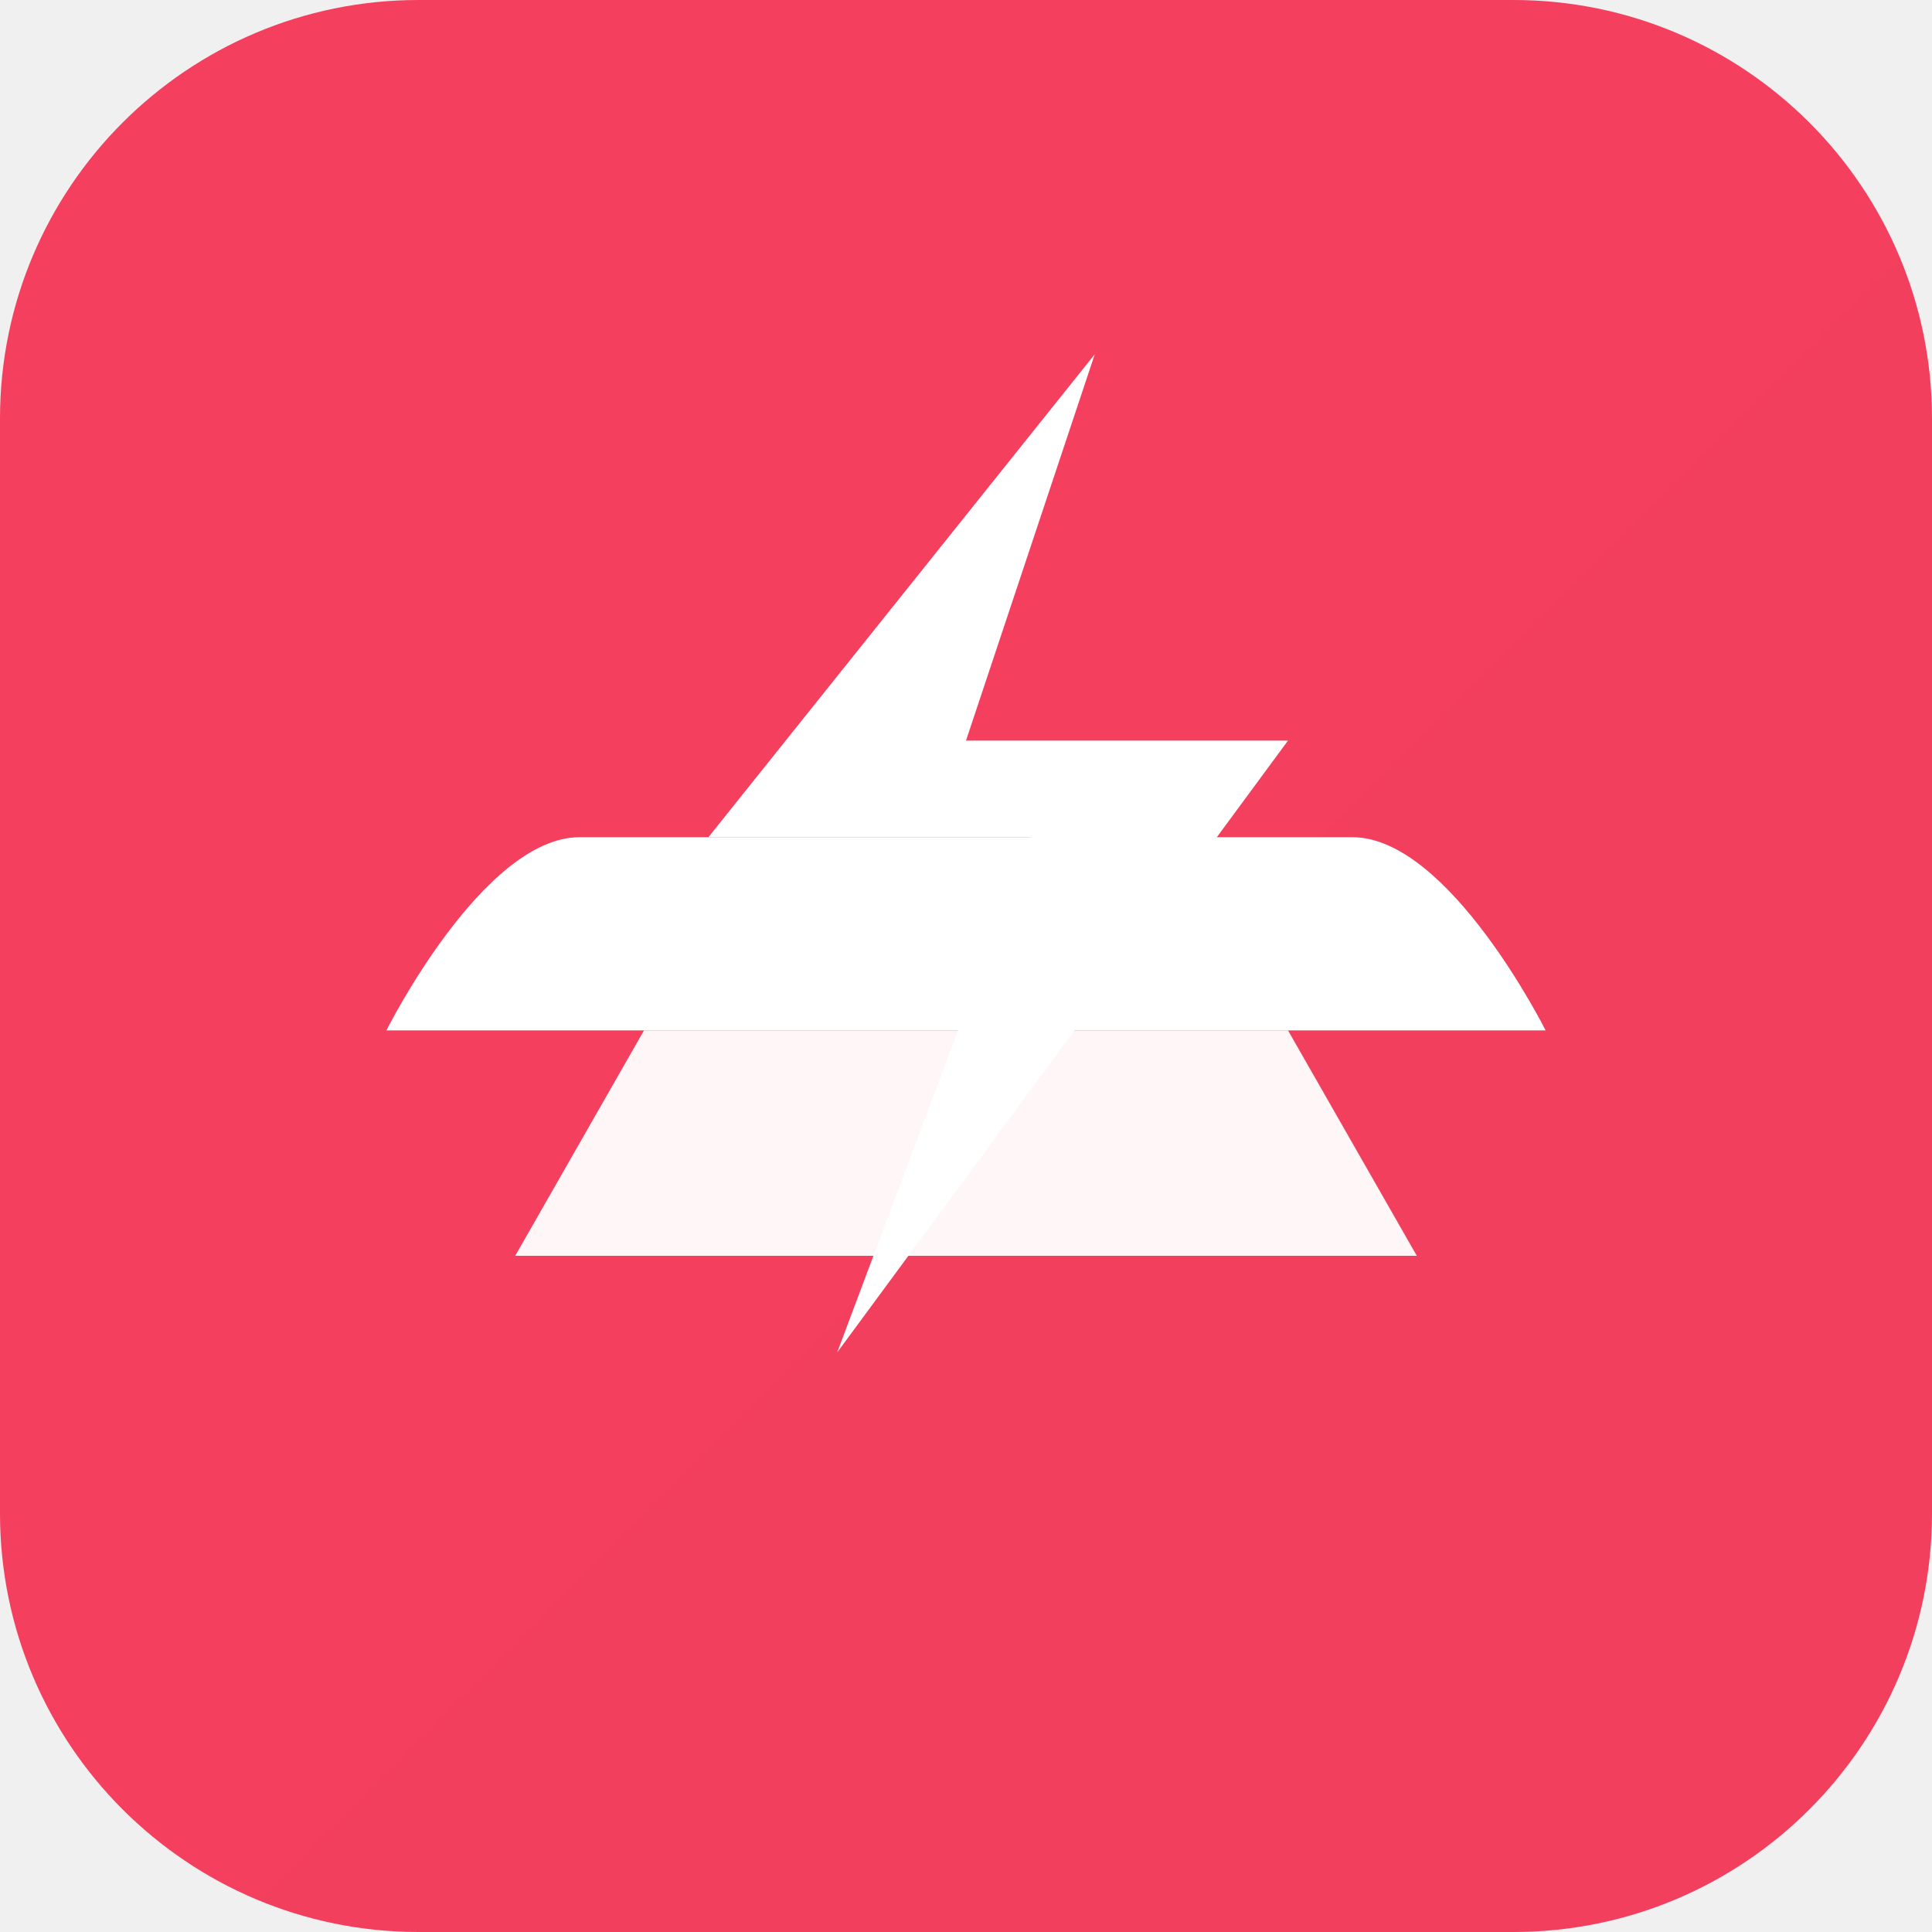
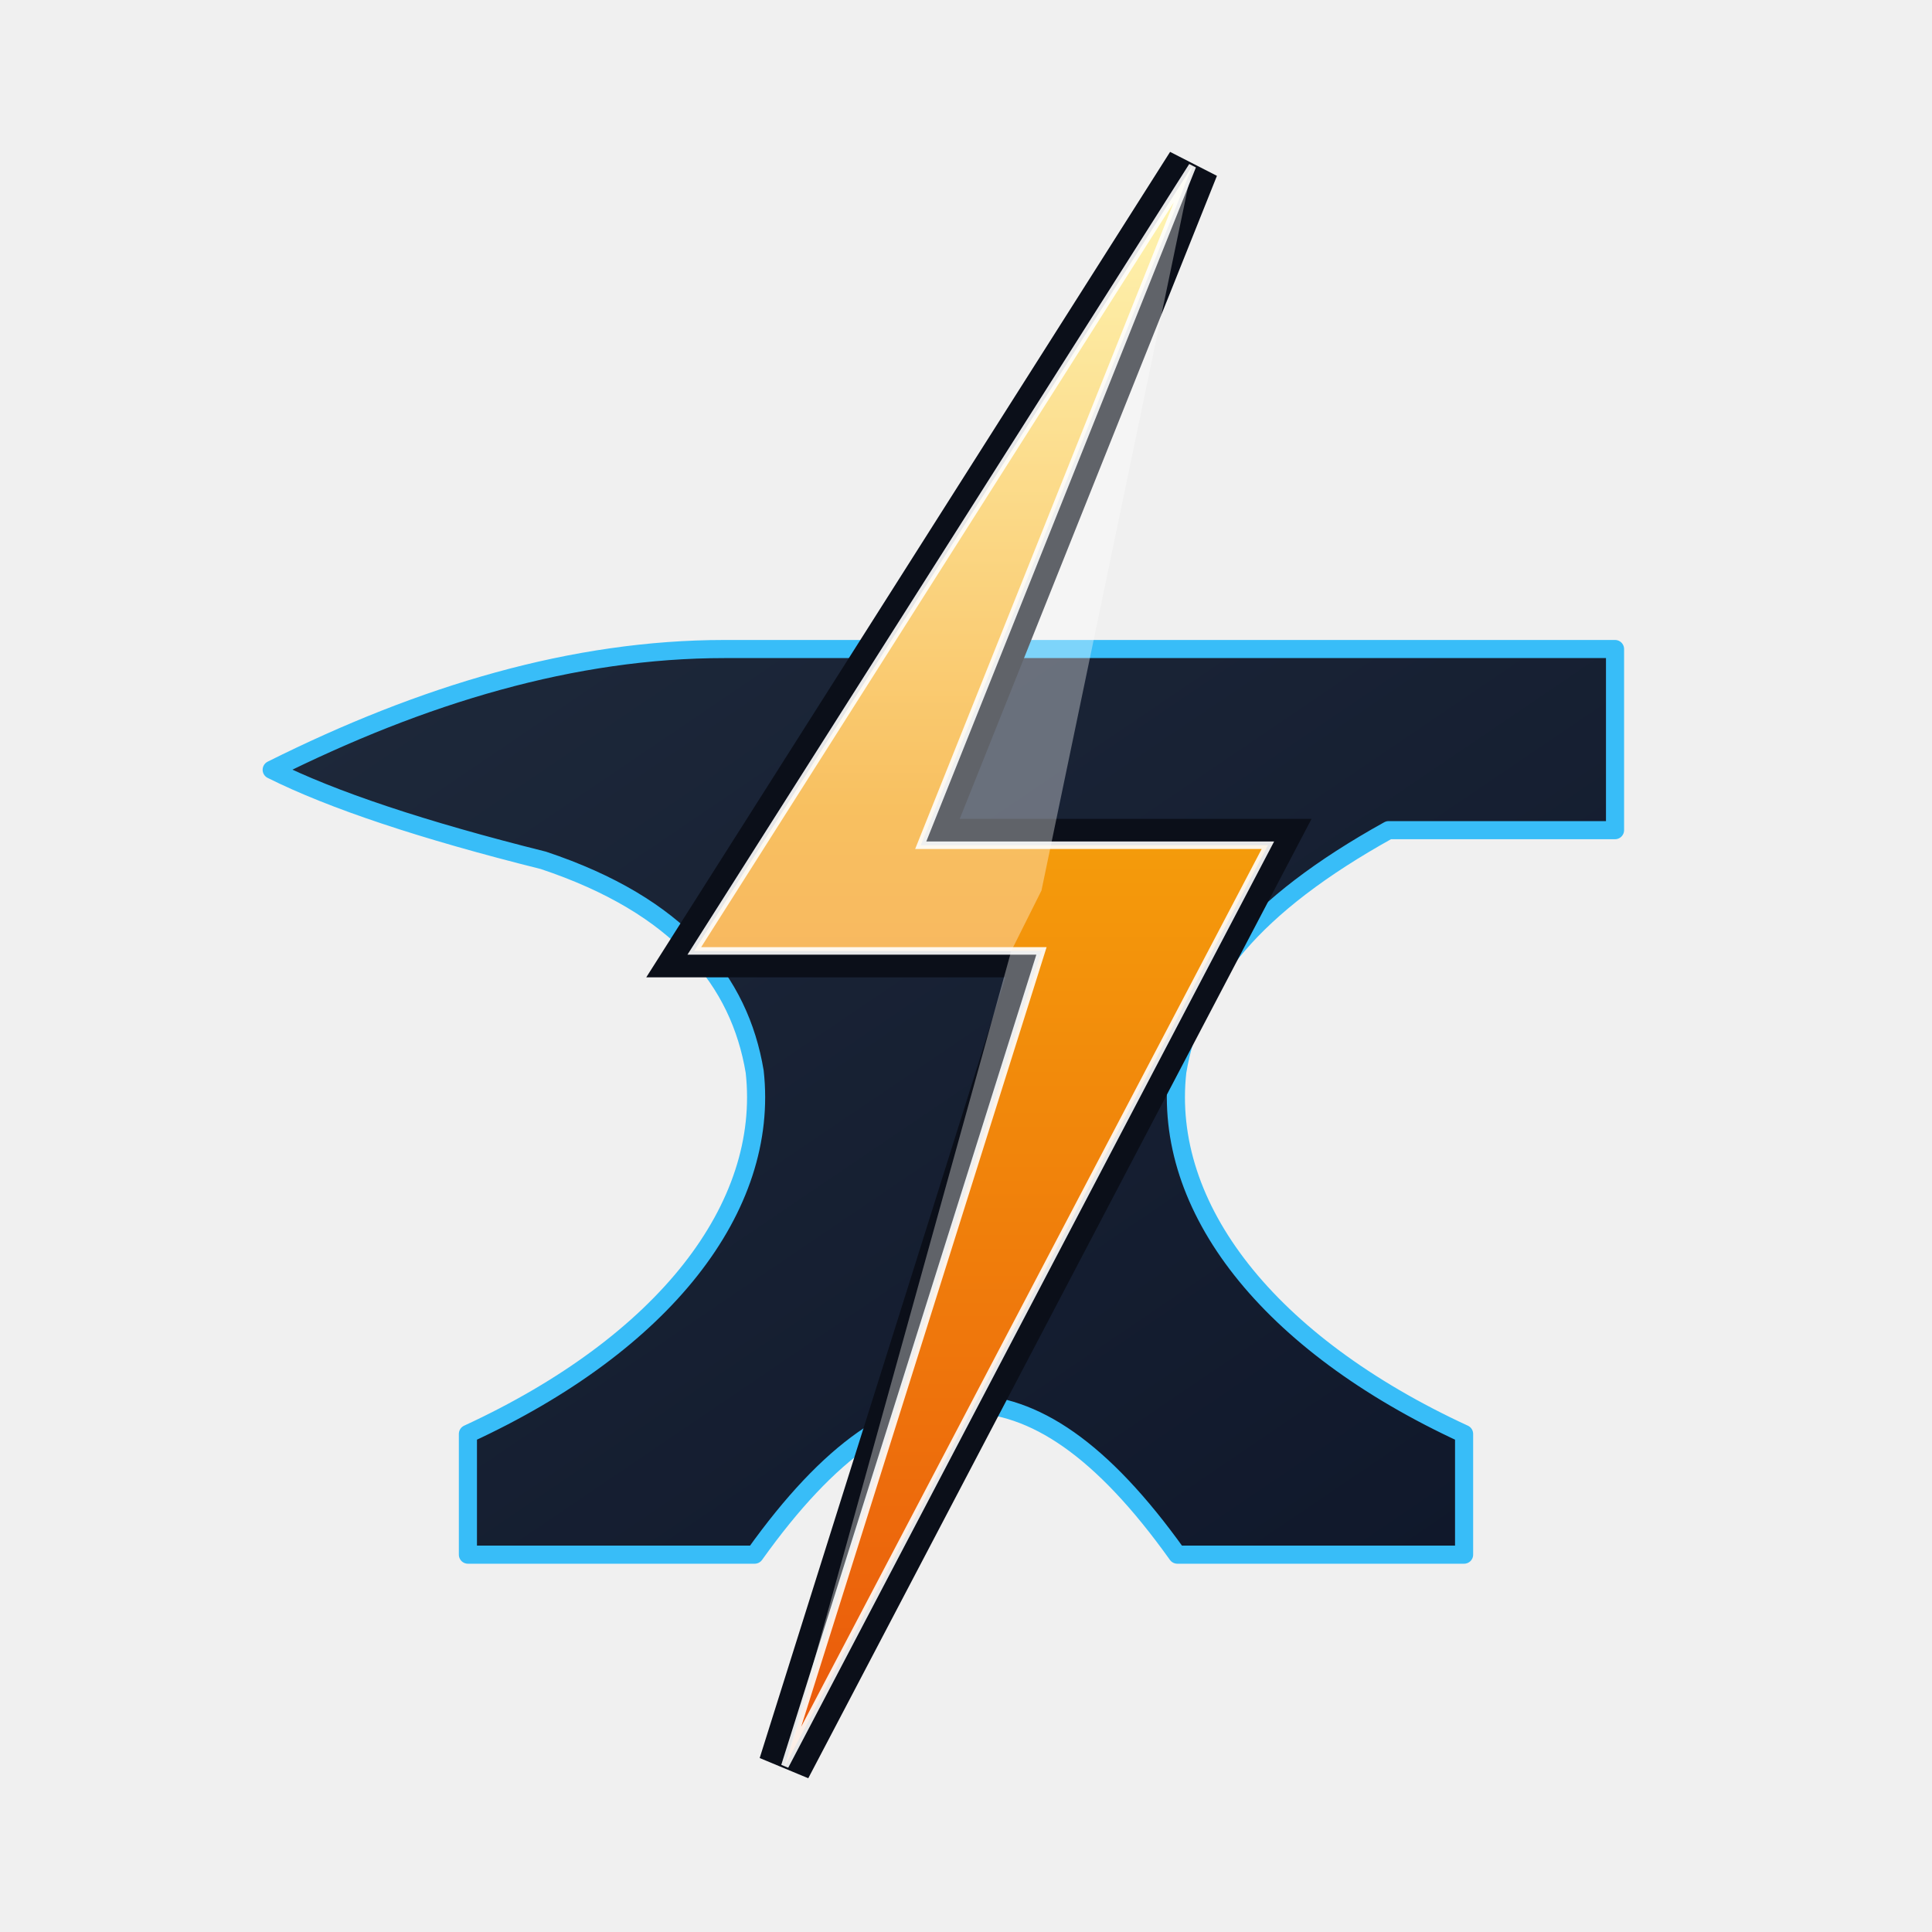
- <svg xmlns="http://www.w3.org/2000/svg" viewBox="0 0 120 120" fill="none">
-   <rect width="120" height="120" rx="26" fill="url(#bg-jf-apple)" />
-   <path d="M32 78H88L80 64H40L32 78Z" fill="white" opacity="0.95" />
-   <path d="M24 64H96C96 64 90 52 84 52H36C30 52 24 64 24 64Z" fill="white" />
-   <path d="M68 22L44 52H64L52 84L80 46H60L68 22Z" fill="white" />
+ <svg xmlns="http://www.w3.org/2000/svg" viewBox="0 0 256 256" width="100%" height="100%">
  <defs>
-     <linearGradient id="bg-jf-apple" x1="0" y1="0" x2="120" y2="120">
-       <stop offset="0%" stop-color="#f43f5e" />
-       <stop offset="100%" stop-color="#881337" />
+     <linearGradient id="dAnvil" x1="0%" y1="0%" x2="100%" y2="100%">
+       <stop offset="0%" stop-color="#1E293B" />
+       <stop offset="100%" stop-color="#0F172A" />
+     </linearGradient>
+     <linearGradient id="dBolt" x1="50%" y1="0%" x2="50%" y2="100%">
+       <stop offset="0%" stop-color="#FEF08A" />
+       <stop offset="40%" stop-color="#F59E0B" />
+       <stop offset="100%" stop-color="#EA580C" />
    </linearGradient>
  </defs>
+   <path d="M 36 102 C 56 92, 76 86, 96 86 L 214 86 L 214 110 L 184 110 C 166 120, 158 130, 156 142 C 154 160, 168 178, 194 190 L 194 206 L 156 206 C 146 192, 137 186, 128 186 C 119 186, 110 192, 100 206 L 62 206 L 62 190 C 88 178, 102 160, 100 142 C 98 130, 90 120, 72 114 C 56 110, 44 106, 36 102 Z" fill="url(#dAnvil)" stroke="#38BDF8" stroke-width="2.4" stroke-linejoin="round" />
+   <polygon points="158,22 92,126 138,126 104,234 168,112 122,112" fill="none" stroke="#0B0F19" stroke-width="7" stroke-linejoin="miter" />
+   <polygon points="158,22 92,126 138,126 104,234 168,112 122,112" fill="url(#dBolt)" />
+   <polygon points="158,22 92,126 138,126 104,234 134,126 138,118" fill="#FFFFFF" opacity="0.35" />
+   <polygon points="158,22 92,126 138,126 104,234 168,112 122,112" fill="none" stroke="#FFFFFF" stroke-width="1.0" stroke-linejoin="miter" opacity="0.9" />
</svg>
